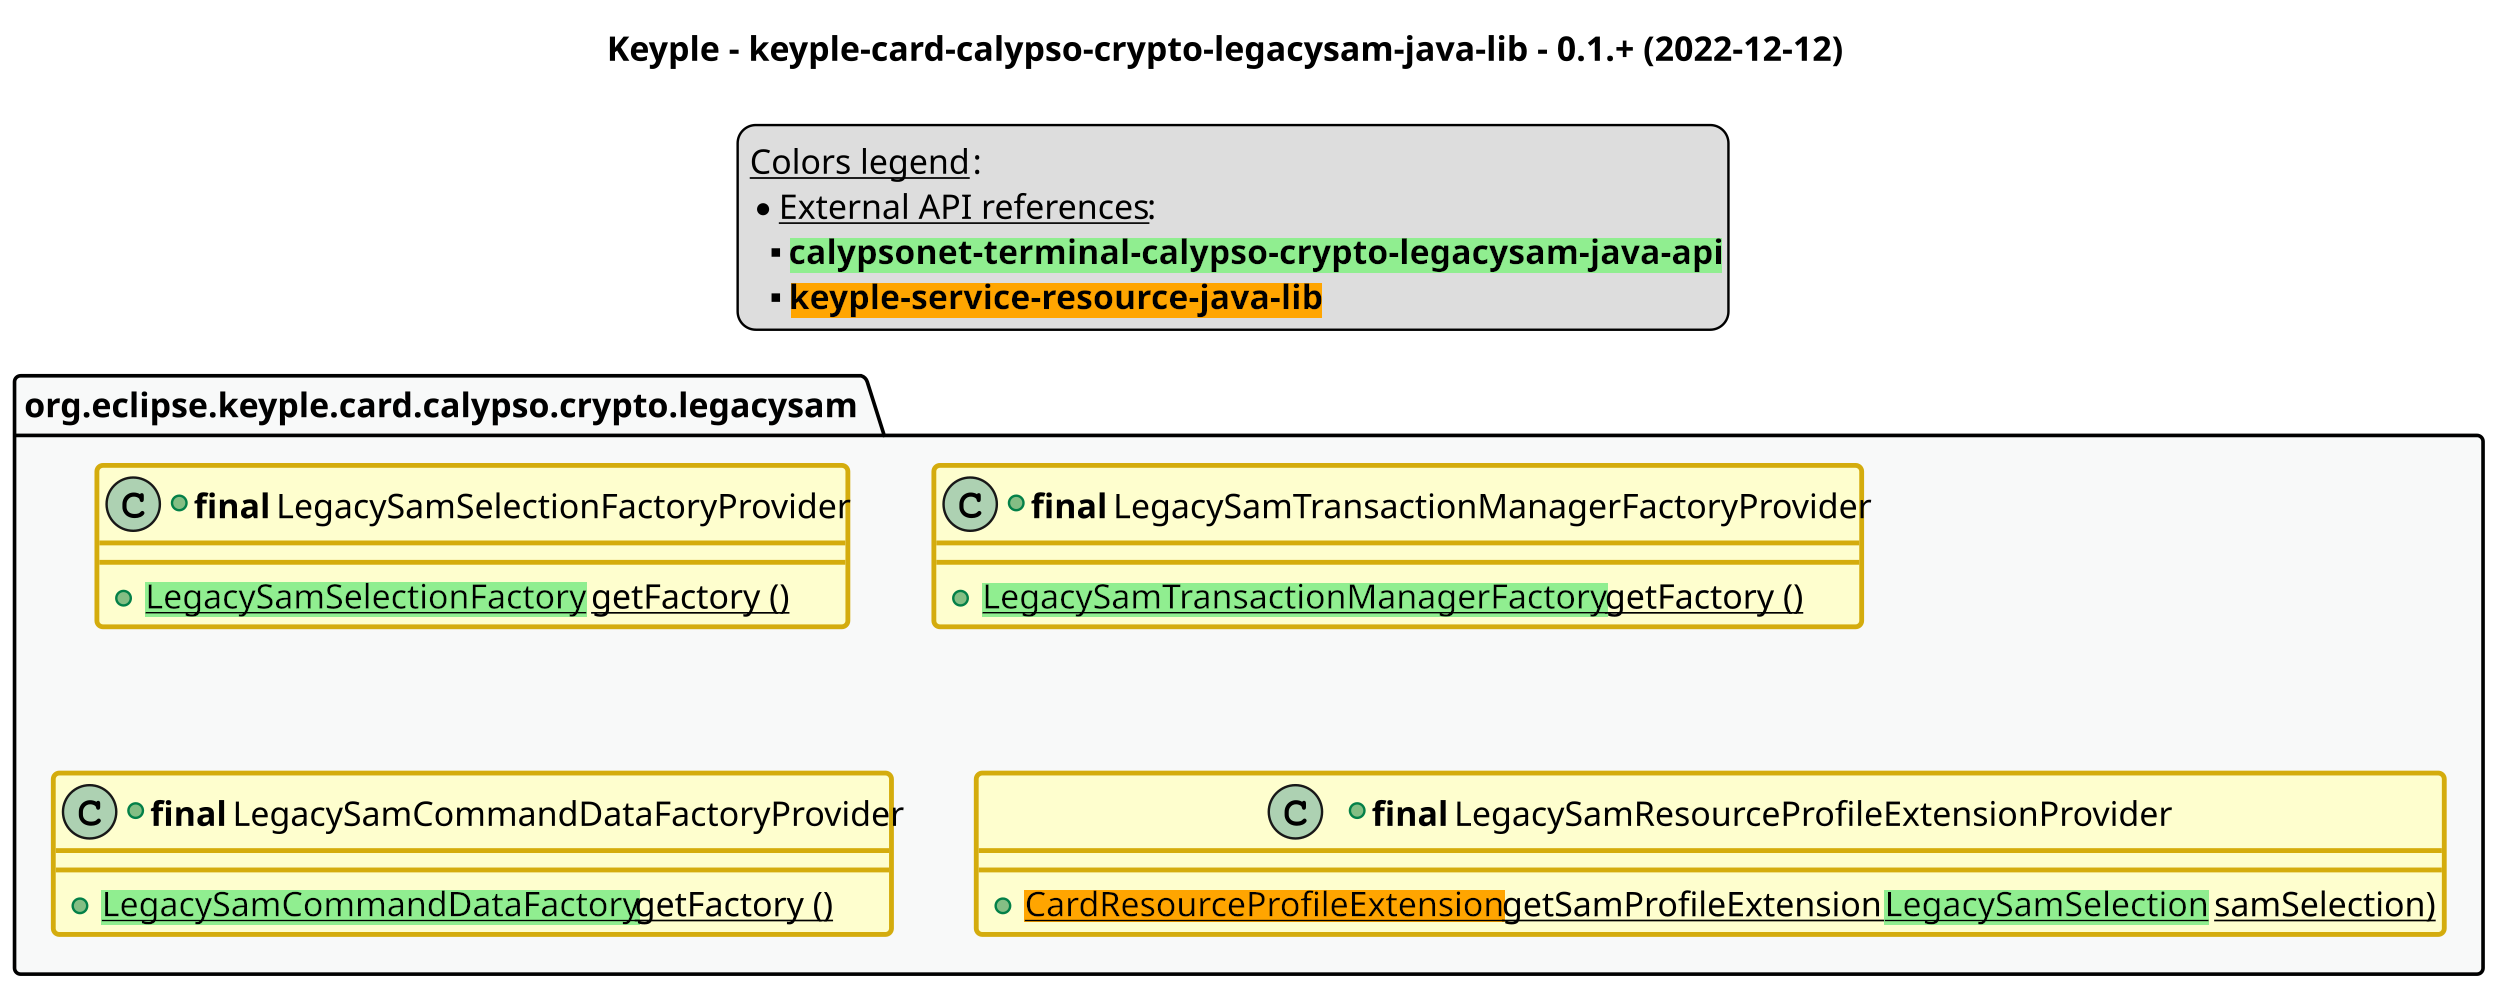
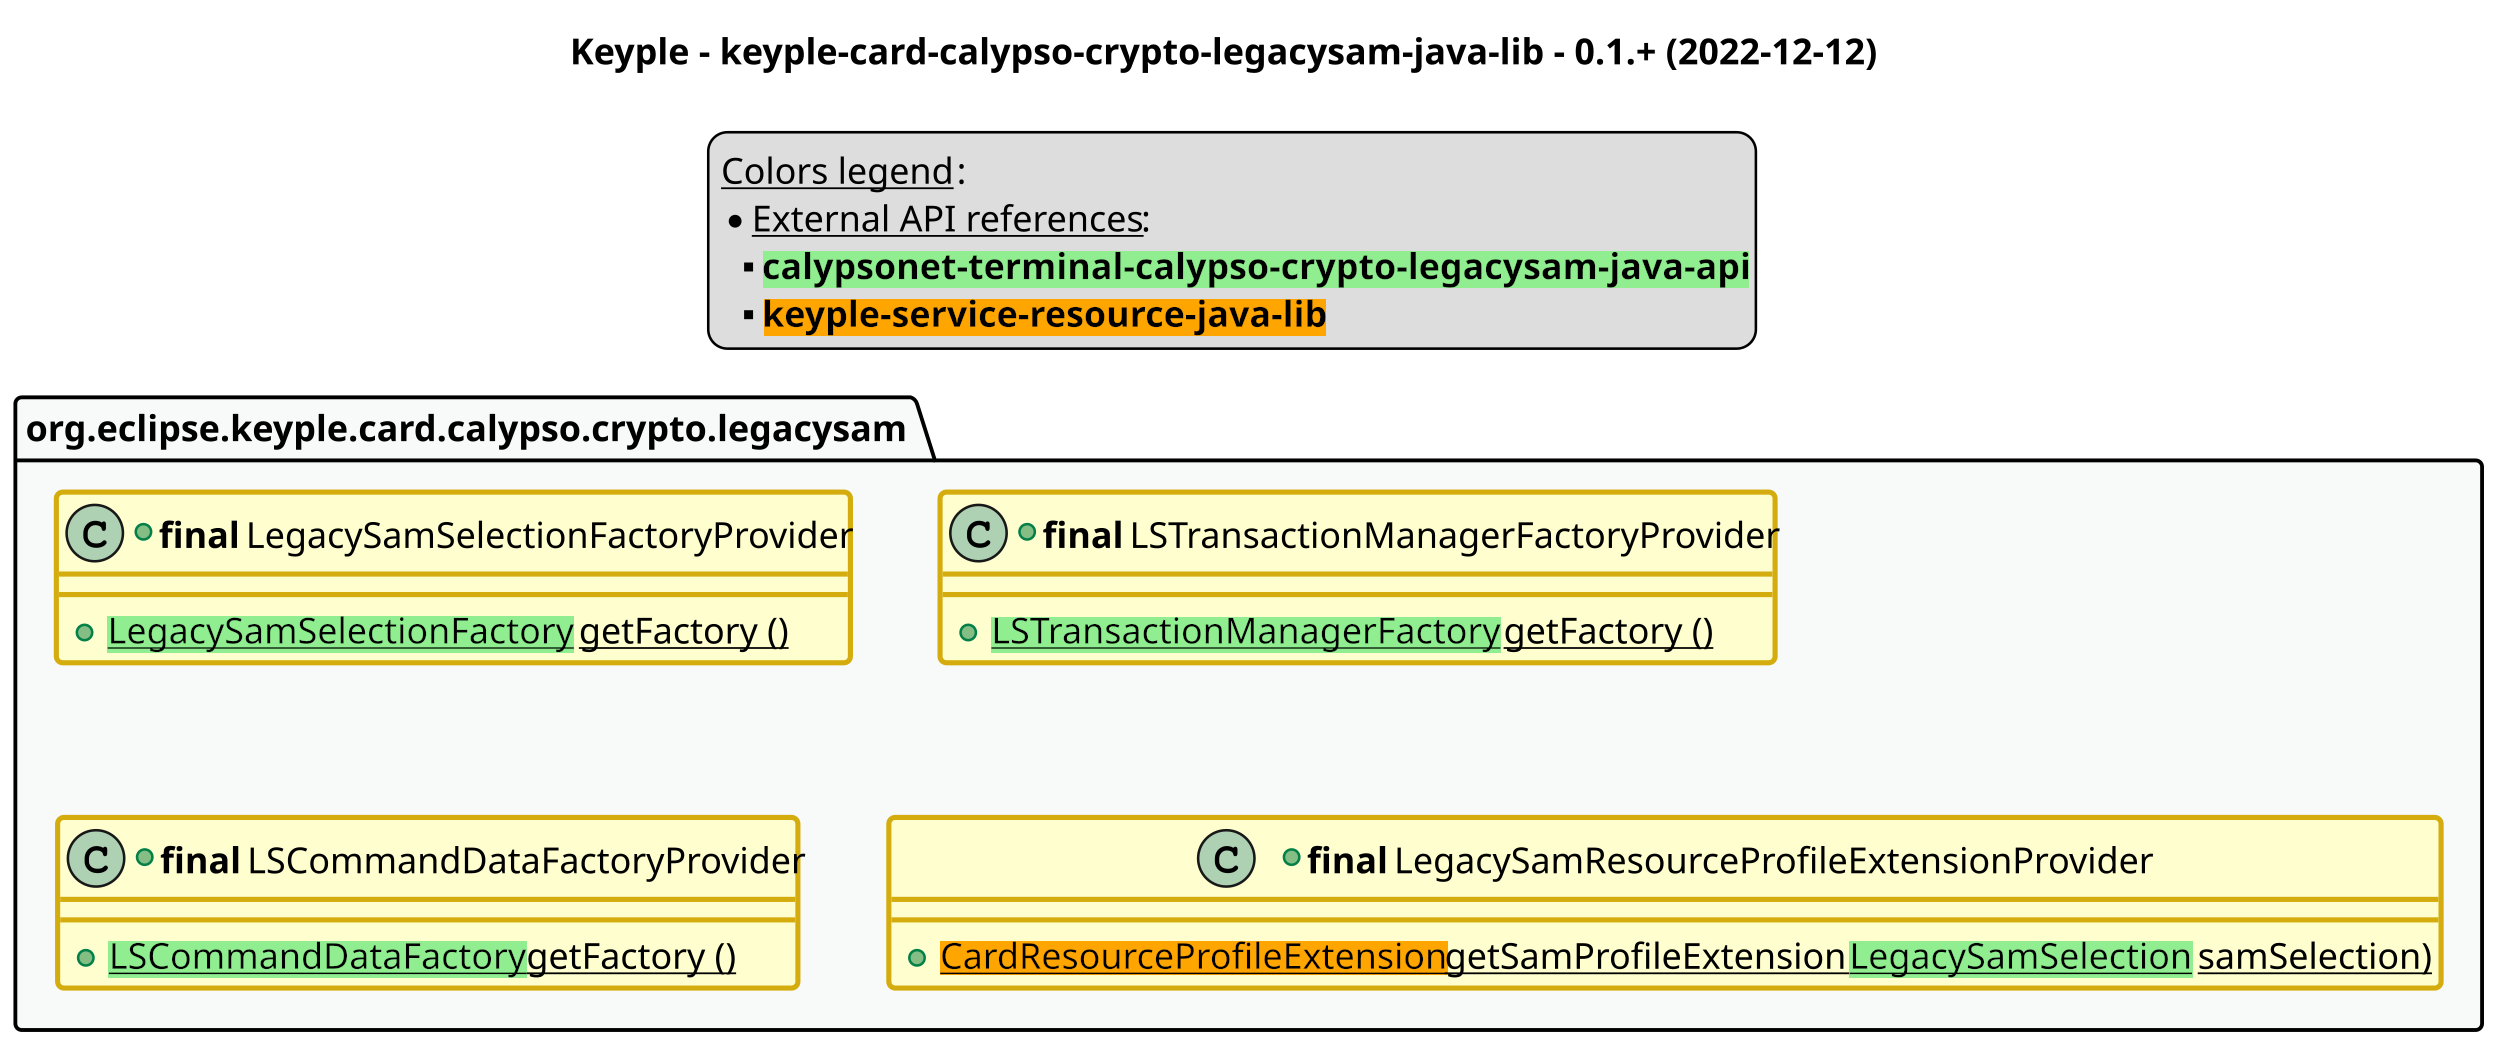
- <svg xmlns="http://www.w3.org/2000/svg" contentStyleType="text/css" height="409px" preserveAspectRatio="none" style="width:1032px;height:409px;background:#FFFFFF;" version="1.1" viewBox="0 0 1032 409" width="1032px" zoomAndPan="magnify">
+ <svg xmlns="http://www.w3.org/2000/svg" contentStyleType="text/css" height="409px" preserveAspectRatio="none" style="width:976px;height:409px;background:#FFFFFF;" version="1.1" viewBox="0 0 976 409" width="976px" zoomAndPan="magnify">
  <defs>
-     <filter height="1" id="b165nzpq0trxiv0" width="1" x="0" y="0">
+     <filter height="1" id="b1m8xon6wkvchd0" width="1" x="0" y="0">
      <feFlood flood-color="#90EE90" result="flood" />
      <feComposite in="SourceGraphic" in2="flood" operator="over" />
    </filter>
-     <filter height="1" id="b165nzpq0trxiv1" width="1" x="0" y="0">
+     <filter height="1" id="b1m8xon6wkvchd1" width="1" x="0" y="0">
      <feFlood flood-color="#FFA500" result="flood" />
      <feComposite in="SourceGraphic" in2="flood" operator="over" />
    </filter>
  </defs>
  <g>
-     <text fill="#000000" font-family="sans-serif" font-size="14" font-weight="bold" lengthAdjust="spacing" textLength="517" x="250.5" y="25.107">Keyple - keyple-card-calypso-crypto-legacysam-java-lib - 0.1.+ (2022-12-12)</text>
-     <rect fill="#DDDDDD" height="84.484" id="_legend" rx="7.5" ry="7.5" style="stroke:#000000;stroke-width:1.0;" width="409" x="304.5" y="51.621" />
-     <text fill="#000000" font-family="sans-serif" font-size="14" lengthAdjust="spacing" text-decoration="underline" textLength="88" x="309.5" y="71.728">Colors legend</text>
-     <text fill="#000000" font-family="sans-serif" font-size="14" lengthAdjust="spacing" textLength="4" x="401.5" y="71.728">:</text>
-     <ellipse cx="315" cy="86.363" fill="#000000" rx="2.5" ry="2.5" style="stroke:#000000;stroke-width:0.0;" />
-     <text fill="#000000" font-family="sans-serif" font-size="14" lengthAdjust="spacing" text-decoration="underline" textLength="148" x="321.5" y="90.35">External API references</text>
-     <text fill="#000000" font-family="sans-serif" font-size="14" lengthAdjust="spacing" textLength="4" x="473.5" y="90.35">:</text>
-     <rect fill="#000000" height="3.5" style="stroke:#000000;stroke-width:0.0;" width="3.5" x="318.5" y="102.484" />
-     <text fill="#000000" filter="url(#b165nzpq0trxiv0)" font-family="sans-serif" font-size="14" font-weight="bold" lengthAdjust="spacing" textLength="383" x="325.5" y="108.971">calypsonet-terminal-calypso-crypto-legacysam-java-api</text>
-     <rect fill="#000000" height="3.5" style="stroke:#000000;stroke-width:0.0;" width="3.5" x="318.5" y="121.106" />
-     <text fill="#000000" filter="url(#b165nzpq0trxiv1)" font-family="sans-serif" font-size="14" font-weight="bold" lengthAdjust="spacing" textLength="229" x="325.5" y="127.592">keyple-service-resource-java-lib</text>
+     <text fill="#000000" font-family="sans-serif" font-size="14" font-weight="bold" lengthAdjust="spacing" textLength="517" x="222.5" y="25.107">Keyple - keyple-card-calypso-crypto-legacysam-java-lib - 0.1.+ (2022-12-12)</text>
+     <rect fill="#DDDDDD" height="84.484" id="_legend" rx="7.5" ry="7.5" style="stroke:#000000;stroke-width:1.0;" width="409" x="276.5" y="51.621" />
+     <text fill="#000000" font-family="sans-serif" font-size="14" lengthAdjust="spacing" text-decoration="underline" textLength="88" x="281.5" y="71.728">Colors legend</text>
+     <text fill="#000000" font-family="sans-serif" font-size="14" lengthAdjust="spacing" textLength="4" x="373.5" y="71.728">:</text>
+     <ellipse cx="287" cy="86.363" fill="#000000" rx="2.5" ry="2.5" style="stroke:#000000;stroke-width:0.0;" />
+     <text fill="#000000" font-family="sans-serif" font-size="14" lengthAdjust="spacing" text-decoration="underline" textLength="148" x="293.5" y="90.35">External API references</text>
+     <text fill="#000000" font-family="sans-serif" font-size="14" lengthAdjust="spacing" textLength="4" x="445.5" y="90.35">:</text>
+     <rect fill="#000000" height="3.5" style="stroke:#000000;stroke-width:0.0;" width="3.5" x="290.5" y="102.484" />
+     <text fill="#000000" filter="url(#b1m8xon6wkvchd0)" font-family="sans-serif" font-size="14" font-weight="bold" lengthAdjust="spacing" textLength="383" x="297.5" y="108.971">calypsonet-terminal-calypso-crypto-legacysam-java-api</text>
+     <rect fill="#000000" height="3.5" style="stroke:#000000;stroke-width:0.0;" width="3.5" x="290.5" y="121.106" />
+     <text fill="#000000" filter="url(#b1m8xon6wkvchd1)" font-family="sans-serif" font-size="14" font-weight="bold" lengthAdjust="spacing" textLength="229" x="297.5" y="127.592">keyple-service-resource-java-lib</text>
    <g id="cluster_legacysam">
-       <path d="M8.5,155.119 L355.5,155.119 A3.75,3.75 0 0 1 358,157.619 L365,179.74 L1022.5,179.74 A2.5,2.5 0 0 1 1025,182.24 L1025,399.619 A2.5,2.5 0 0 1 1022.5,402.119 L8.5,402.119 A2.5,2.5 0 0 1 6,399.619 L6,157.619 A2.5,2.5 0 0 1 8.5,155.119 " fill="#F8F9F9" style="stroke:#000000;stroke-width:1.5;" />
+       <path d="M8.5,155.119 L355.5,155.119 A3.75,3.75 0 0 1 358,157.619 L365,179.74 L966.5,179.74 A2.5,2.5 0 0 1 969,182.24 L969,399.619 A2.5,2.5 0 0 1 966.5,402.119 L8.5,402.119 A2.5,2.5 0 0 1 6,399.619 L6,157.619 A2.5,2.5 0 0 1 8.5,155.119 " fill="#F8F9F9" style="stroke:#000000;stroke-width:1.5;" />
      <line style="stroke:#000000;stroke-width:1.5;" x1="6" x2="365" y1="179.74" y2="179.74" />
      <text fill="#000000" font-family="sans-serif" font-size="14" font-weight="bold" lengthAdjust="spacing" textLength="346" x="10" y="172.227">org.eclipse.keyple.card.calypso.crypto.legacysam</text>
    </g>
    <g id="elem_LegacySamSelectionFactoryProvider">
-       <rect codeLine="61" fill="#FEFECE" height="66.621" id="LegacySamSelectionFactoryProvider" rx="2.5" ry="2.5" style="stroke:#D4AC0D;stroke-width:2.0;" width="310" x="40" y="192.119" />
-       <ellipse cx="55" cy="208.119" fill="#ADD1B2" rx="11" ry="11" style="stroke:#181818;stroke-width:1.0;" />
-       <path d="M57.766,203.994 Q57.922,203.775 58.109,203.666 Q58.297,203.557 58.516,203.557 Q58.891,203.557 59.125,203.822 Q59.359,204.072 59.359,204.682 L59.359,206.135 Q59.359,206.744 59.125,207.01 Q58.891,207.275 58.516,207.275 Q58.172,207.275 57.969,207.072 Q57.766,206.885 57.656,206.369 Q57.609,206.01 57.422,205.822 Q57.094,205.447 56.484,205.228 Q55.875,205.01 55.25,205.01 Q54.484,205.01 53.844,205.338 Q53.219,205.666 52.719,206.416 Q52.234,207.166 52.234,208.197 L52.234,209.291 Q52.234,210.525 53.125,211.353 Q54.016,212.166 55.609,212.166 Q56.547,212.166 57.203,211.916 Q57.594,211.76 58.016,211.322 Q58.281,211.057 58.422,210.978 Q58.578,210.9 58.781,210.9 Q59.109,210.9 59.359,211.166 Q59.625,211.416 59.625,211.76 Q59.625,212.103 59.281,212.51 Q58.781,213.088 57.984,213.416 Q56.906,213.869 55.609,213.869 Q54.094,213.869 52.891,213.244 Q51.906,212.744 51.219,211.682 Q50.531,210.603 50.531,209.322 L50.531,208.166 Q50.531,206.838 51.141,205.697 Q51.766,204.541 52.859,203.932 Q53.953,203.307 55.188,203.307 Q55.922,203.307 56.562,203.478 Q57.219,203.635 57.766,203.994 Z " fill="#000000" />
-       <ellipse cx="74" cy="207.619" fill="#84BE84" rx="3" ry="3" style="stroke:#038048;stroke-width:1.0;" />
-       <text fill="#000000" font-family="sans-serif" font-size="14" font-weight="bold" lengthAdjust="spacing" textLength="30" x="80" y="213.916">final</text>
-       <text fill="#000000" font-family="sans-serif" font-size="14" lengthAdjust="spacing" textLength="233" x="114" y="213.916">LegacySamSelectionFactoryProvider</text>
-       <line style="stroke:#D4AC0D;stroke-width:2.0;" x1="41" x2="349" y1="224.119" y2="224.119" />
-       <line style="stroke:#D4AC0D;stroke-width:2.0;" x1="41" x2="349" y1="232.119" y2="232.119" />
-       <ellipse cx="51" cy="246.93" fill="#84BE84" rx="3" ry="3" style="stroke:#038048;stroke-width:1.0;" />
-       <text fill="#000000" filter="url(#b165nzpq0trxiv0)" font-family="sans-serif" font-size="14" lengthAdjust="spacing" text-decoration="underline" textLength="180" x="60" y="251.227">LegacySamSelectionFactory</text>
-       <text fill="#000000" font-family="sans-serif" font-size="14" lengthAdjust="spacing" text-decoration="underline" textLength="82" x="244" y="251.227">getFactory ()</text>
+       <rect codeLine="61" fill="#FEFECE" height="66.621" id="LegacySamSelectionFactoryProvider" rx="2.5" ry="2.5" style="stroke:#D4AC0D;stroke-width:2.0;" width="310" x="22" y="192.119" />
+       <ellipse cx="37" cy="208.119" fill="#ADD1B2" rx="11" ry="11" style="stroke:#181818;stroke-width:1.0;" />
+       <path d="M39.766,203.994 Q39.922,203.775 40.109,203.666 Q40.297,203.557 40.516,203.557 Q40.891,203.557 41.125,203.822 Q41.359,204.072 41.359,204.682 L41.359,206.135 Q41.359,206.744 41.125,207.01 Q40.891,207.275 40.516,207.275 Q40.172,207.275 39.969,207.072 Q39.766,206.885 39.656,206.369 Q39.609,206.01 39.422,205.822 Q39.094,205.447 38.484,205.228 Q37.875,205.01 37.25,205.01 Q36.484,205.01 35.844,205.338 Q35.219,205.666 34.719,206.416 Q34.234,207.166 34.234,208.197 L34.234,209.291 Q34.234,210.525 35.125,211.353 Q36.016,212.166 37.609,212.166 Q38.547,212.166 39.203,211.916 Q39.594,211.76 40.016,211.322 Q40.281,211.057 40.422,210.978 Q40.578,210.9 40.781,210.9 Q41.109,210.9 41.359,211.166 Q41.625,211.416 41.625,211.76 Q41.625,212.103 41.281,212.51 Q40.781,213.088 39.984,213.416 Q38.906,213.869 37.609,213.869 Q36.094,213.869 34.891,213.244 Q33.906,212.744 33.219,211.682 Q32.531,210.603 32.531,209.322 L32.531,208.166 Q32.531,206.838 33.141,205.697 Q33.766,204.541 34.859,203.932 Q35.953,203.307 37.188,203.307 Q37.922,203.307 38.562,203.478 Q39.219,203.635 39.766,203.994 Z " fill="#000000" />
+       <ellipse cx="56" cy="207.619" fill="#84BE84" rx="3" ry="3" style="stroke:#038048;stroke-width:1.0;" />
+       <text fill="#000000" font-family="sans-serif" font-size="14" font-weight="bold" lengthAdjust="spacing" textLength="30" x="62" y="213.916">final</text>
+       <text fill="#000000" font-family="sans-serif" font-size="14" lengthAdjust="spacing" textLength="233" x="96" y="213.916">LegacySamSelectionFactoryProvider</text>
+       <line style="stroke:#D4AC0D;stroke-width:2.0;" x1="23" x2="331" y1="224.119" y2="224.119" />
+       <line style="stroke:#D4AC0D;stroke-width:2.0;" x1="23" x2="331" y1="232.119" y2="232.119" />
+       <ellipse cx="33" cy="246.93" fill="#84BE84" rx="3" ry="3" style="stroke:#038048;stroke-width:1.0;" />
+       <text fill="#000000" filter="url(#b1m8xon6wkvchd0)" font-family="sans-serif" font-size="14" lengthAdjust="spacing" text-decoration="underline" textLength="180" x="42" y="251.227">LegacySamSelectionFactory</text>
+       <text fill="#000000" font-family="sans-serif" font-size="14" lengthAdjust="spacing" text-decoration="underline" textLength="82" x="226" y="251.227">getFactory ()</text>
    </g>
-     <g id="elem_LegacySamTransactionManagerFactoryProvider">
-       <rect codeLine="64" fill="#FEFECE" height="66.621" id="LegacySamTransactionManagerFactoryProvider" rx="2.5" ry="2.5" style="stroke:#D4AC0D;stroke-width:2.0;" width="383" x="385.5" y="192.119" />
-       <ellipse cx="400.5" cy="208.119" fill="#ADD1B2" rx="11" ry="11" style="stroke:#181818;stroke-width:1.0;" />
-       <path d="M403.266,203.994 Q403.422,203.775 403.609,203.666 Q403.797,203.557 404.016,203.557 Q404.391,203.557 404.625,203.822 Q404.859,204.072 404.859,204.682 L404.859,206.135 Q404.859,206.744 404.625,207.01 Q404.391,207.275 404.016,207.275 Q403.672,207.275 403.469,207.072 Q403.266,206.885 403.156,206.369 Q403.109,206.01 402.922,205.822 Q402.594,205.447 401.984,205.228 Q401.375,205.01 400.75,205.01 Q399.984,205.01 399.344,205.338 Q398.719,205.666 398.219,206.416 Q397.734,207.166 397.734,208.197 L397.734,209.291 Q397.734,210.525 398.625,211.353 Q399.516,212.166 401.109,212.166 Q402.047,212.166 402.703,211.916 Q403.094,211.76 403.516,211.322 Q403.781,211.057 403.922,210.978 Q404.078,210.9 404.281,210.9 Q404.609,210.9 404.859,211.166 Q405.125,211.416 405.125,211.76 Q405.125,212.103 404.781,212.51 Q404.281,213.088 403.484,213.416 Q402.406,213.869 401.109,213.869 Q399.594,213.869 398.391,213.244 Q397.406,212.744 396.719,211.682 Q396.031,210.603 396.031,209.322 L396.031,208.166 Q396.031,206.838 396.641,205.697 Q397.266,204.541 398.359,203.932 Q399.453,203.307 400.688,203.307 Q401.422,203.307 402.062,203.478 Q402.719,203.635 403.266,203.994 Z " fill="#000000" />
-       <ellipse cx="419.5" cy="207.619" fill="#84BE84" rx="3" ry="3" style="stroke:#038048;stroke-width:1.0;" />
-       <text fill="#000000" font-family="sans-serif" font-size="14" font-weight="bold" lengthAdjust="spacing" textLength="30" x="425.5" y="213.916">final</text>
-       <text fill="#000000" font-family="sans-serif" font-size="14" lengthAdjust="spacing" textLength="306" x="459.5" y="213.916">LegacySamTransactionManagerFactoryProvider</text>
-       <line style="stroke:#D4AC0D;stroke-width:2.0;" x1="386.5" x2="767.5" y1="224.119" y2="224.119" />
-       <line style="stroke:#D4AC0D;stroke-width:2.0;" x1="386.5" x2="767.5" y1="232.119" y2="232.119" />
-       <ellipse cx="396.5" cy="246.93" fill="#84BE84" rx="3" ry="3" style="stroke:#038048;stroke-width:1.0;" />
-       <text fill="#000000" filter="url(#b165nzpq0trxiv0)" font-family="sans-serif" font-size="14" lengthAdjust="spacing" text-decoration="underline" textLength="253" x="405.5" y="251.227">LegacySamTransactionManagerFactory</text>
-       <text fill="#000000" font-family="sans-serif" font-size="14" lengthAdjust="spacing" text-decoration="underline" textLength="82" x="662.5" y="251.227">getFactory ()</text>
+     <g id="elem_LSTransactionManagerFactoryProvider">
+       <rect codeLine="64" fill="#FEFECE" height="66.621" id="LSTransactionManagerFactoryProvider" rx="2.5" ry="2.5" style="stroke:#D4AC0D;stroke-width:2.0;" width="326" x="367" y="192.119" />
+       <ellipse cx="382" cy="208.119" fill="#ADD1B2" rx="11" ry="11" style="stroke:#181818;stroke-width:1.0;" />
+       <path d="M384.766,203.994 Q384.922,203.775 385.109,203.666 Q385.297,203.557 385.516,203.557 Q385.891,203.557 386.125,203.822 Q386.359,204.072 386.359,204.682 L386.359,206.135 Q386.359,206.744 386.125,207.01 Q385.891,207.275 385.516,207.275 Q385.172,207.275 384.969,207.072 Q384.766,206.885 384.656,206.369 Q384.609,206.01 384.422,205.822 Q384.094,205.447 383.484,205.228 Q382.875,205.01 382.25,205.01 Q381.484,205.01 380.844,205.338 Q380.219,205.666 379.719,206.416 Q379.234,207.166 379.234,208.197 L379.234,209.291 Q379.234,210.525 380.125,211.353 Q381.016,212.166 382.609,212.166 Q383.547,212.166 384.203,211.916 Q384.594,211.76 385.016,211.322 Q385.281,211.057 385.422,210.978 Q385.578,210.9 385.781,210.9 Q386.109,210.9 386.359,211.166 Q386.625,211.416 386.625,211.76 Q386.625,212.103 386.281,212.51 Q385.781,213.088 384.984,213.416 Q383.906,213.869 382.609,213.869 Q381.094,213.869 379.891,213.244 Q378.906,212.744 378.219,211.682 Q377.531,210.603 377.531,209.322 L377.531,208.166 Q377.531,206.838 378.141,205.697 Q378.766,204.541 379.859,203.932 Q380.953,203.307 382.188,203.307 Q382.922,203.307 383.562,203.478 Q384.219,203.635 384.766,203.994 Z " fill="#000000" />
+       <ellipse cx="401" cy="207.619" fill="#84BE84" rx="3" ry="3" style="stroke:#038048;stroke-width:1.0;" />
+       <text fill="#000000" font-family="sans-serif" font-size="14" font-weight="bold" lengthAdjust="spacing" textLength="30" x="407" y="213.916">final</text>
+       <text fill="#000000" font-family="sans-serif" font-size="14" lengthAdjust="spacing" textLength="249" x="441" y="213.916">LSTransactionManagerFactoryProvider</text>
+       <line style="stroke:#D4AC0D;stroke-width:2.0;" x1="368" x2="692" y1="224.119" y2="224.119" />
+       <line style="stroke:#D4AC0D;stroke-width:2.0;" x1="368" x2="692" y1="232.119" y2="232.119" />
+       <ellipse cx="378" cy="246.93" fill="#84BE84" rx="3" ry="3" style="stroke:#038048;stroke-width:1.0;" />
+       <text fill="#000000" filter="url(#b1m8xon6wkvchd0)" font-family="sans-serif" font-size="14" lengthAdjust="spacing" text-decoration="underline" textLength="196" x="387" y="251.227">LSTransactionManagerFactory</text>
+       <text fill="#000000" font-family="sans-serif" font-size="14" lengthAdjust="spacing" text-decoration="underline" textLength="82" x="587" y="251.227">getFactory ()</text>
    </g>
-     <g id="elem_LegacySamCommandDataFactoryProvider">
-       <rect codeLine="67" fill="#FEFECE" height="66.621" id="LegacySamCommandDataFactoryProvider" rx="2.5" ry="2.5" style="stroke:#D4AC0D;stroke-width:2.0;" width="346" x="22" y="319.119" />
-       <ellipse cx="37" cy="335.119" fill="#ADD1B2" rx="11" ry="11" style="stroke:#181818;stroke-width:1.0;" />
-       <path d="M39.766,330.994 Q39.922,330.775 40.109,330.666 Q40.297,330.557 40.516,330.557 Q40.891,330.557 41.125,330.822 Q41.359,331.072 41.359,331.682 L41.359,333.135 Q41.359,333.744 41.125,334.01 Q40.891,334.275 40.516,334.275 Q40.172,334.275 39.969,334.072 Q39.766,333.885 39.656,333.369 Q39.609,333.01 39.422,332.822 Q39.094,332.447 38.484,332.228 Q37.875,332.01 37.25,332.01 Q36.484,332.01 35.844,332.338 Q35.219,332.666 34.719,333.416 Q34.234,334.166 34.234,335.197 L34.234,336.291 Q34.234,337.525 35.125,338.353 Q36.016,339.166 37.609,339.166 Q38.547,339.166 39.203,338.916 Q39.594,338.76 40.016,338.322 Q40.281,338.057 40.422,337.978 Q40.578,337.9 40.781,337.9 Q41.109,337.9 41.359,338.166 Q41.625,338.416 41.625,338.76 Q41.625,339.103 41.281,339.51 Q40.781,340.088 39.984,340.416 Q38.906,340.869 37.609,340.869 Q36.094,340.869 34.891,340.244 Q33.906,339.744 33.219,338.682 Q32.531,337.603 32.531,336.322 L32.531,335.166 Q32.531,333.838 33.141,332.697 Q33.766,331.541 34.859,330.932 Q35.953,330.307 37.188,330.307 Q37.922,330.307 38.562,330.478 Q39.219,330.635 39.766,330.994 Z " fill="#000000" />
-       <ellipse cx="56" cy="334.619" fill="#84BE84" rx="3" ry="3" style="stroke:#038048;stroke-width:1.0;" />
-       <text fill="#000000" font-family="sans-serif" font-size="14" font-weight="bold" lengthAdjust="spacing" textLength="30" x="62" y="340.916">final</text>
-       <text fill="#000000" font-family="sans-serif" font-size="14" lengthAdjust="spacing" textLength="269" x="96" y="340.916">LegacySamCommandDataFactoryProvider</text>
-       <line style="stroke:#D4AC0D;stroke-width:2.0;" x1="23" x2="367" y1="351.119" y2="351.119" />
-       <line style="stroke:#D4AC0D;stroke-width:2.0;" x1="23" x2="367" y1="359.119" y2="359.119" />
-       <ellipse cx="33" cy="373.93" fill="#84BE84" rx="3" ry="3" style="stroke:#038048;stroke-width:1.0;" />
-       <text fill="#000000" filter="url(#b165nzpq0trxiv0)" font-family="sans-serif" font-size="14" lengthAdjust="spacing" text-decoration="underline" textLength="216" x="42" y="378.227">LegacySamCommandDataFactory</text>
-       <text fill="#000000" font-family="sans-serif" font-size="14" lengthAdjust="spacing" text-decoration="underline" textLength="82" x="262" y="378.227">getFactory ()</text>
+     <g id="elem_LSCommandDataFactoryProvider">
+       <rect codeLine="67" fill="#FEFECE" height="66.621" id="LSCommandDataFactoryProvider" rx="2.5" ry="2.5" style="stroke:#D4AC0D;stroke-width:2.0;" width="289" x="22.5" y="319.119" />
+       <ellipse cx="37.5" cy="335.119" fill="#ADD1B2" rx="11" ry="11" style="stroke:#181818;stroke-width:1.0;" />
+       <path d="M40.266,330.994 Q40.422,330.775 40.609,330.666 Q40.797,330.557 41.016,330.557 Q41.391,330.557 41.625,330.822 Q41.859,331.072 41.859,331.682 L41.859,333.135 Q41.859,333.744 41.625,334.01 Q41.391,334.275 41.016,334.275 Q40.672,334.275 40.469,334.072 Q40.266,333.885 40.156,333.369 Q40.109,333.01 39.922,332.822 Q39.594,332.447 38.984,332.228 Q38.375,332.01 37.75,332.01 Q36.984,332.01 36.344,332.338 Q35.719,332.666 35.219,333.416 Q34.734,334.166 34.734,335.197 L34.734,336.291 Q34.734,337.525 35.625,338.353 Q36.516,339.166 38.109,339.166 Q39.047,339.166 39.703,338.916 Q40.094,338.76 40.516,338.322 Q40.781,338.057 40.922,337.978 Q41.078,337.9 41.281,337.9 Q41.609,337.9 41.859,338.166 Q42.125,338.416 42.125,338.76 Q42.125,339.103 41.781,339.51 Q41.281,340.088 40.484,340.416 Q39.406,340.869 38.109,340.869 Q36.594,340.869 35.391,340.244 Q34.406,339.744 33.719,338.682 Q33.031,337.603 33.031,336.322 L33.031,335.166 Q33.031,333.838 33.641,332.697 Q34.266,331.541 35.359,330.932 Q36.453,330.307 37.688,330.307 Q38.422,330.307 39.062,330.478 Q39.719,330.635 40.266,330.994 Z " fill="#000000" />
+       <ellipse cx="56.5" cy="334.619" fill="#84BE84" rx="3" ry="3" style="stroke:#038048;stroke-width:1.0;" />
+       <text fill="#000000" font-family="sans-serif" font-size="14" font-weight="bold" lengthAdjust="spacing" textLength="30" x="62.5" y="340.916">final</text>
+       <text fill="#000000" font-family="sans-serif" font-size="14" lengthAdjust="spacing" textLength="212" x="96.5" y="340.916">LSCommandDataFactoryProvider</text>
+       <line style="stroke:#D4AC0D;stroke-width:2.0;" x1="23.5" x2="310.5" y1="351.119" y2="351.119" />
+       <line style="stroke:#D4AC0D;stroke-width:2.0;" x1="23.5" x2="310.5" y1="359.119" y2="359.119" />
+       <ellipse cx="33.5" cy="373.93" fill="#84BE84" rx="3" ry="3" style="stroke:#038048;stroke-width:1.0;" />
+       <text fill="#000000" filter="url(#b1m8xon6wkvchd0)" font-family="sans-serif" font-size="14" lengthAdjust="spacing" text-decoration="underline" textLength="159" x="42.5" y="378.227">LSCommandDataFactory</text>
+       <text fill="#000000" font-family="sans-serif" font-size="14" lengthAdjust="spacing" text-decoration="underline" textLength="82" x="205.5" y="378.227">getFactory ()</text>
    </g>
    <g id="elem_LegacySamResourceProfileExtensionProvider">
-       <rect codeLine="70" fill="#FEFECE" height="66.621" id="LegacySamResourceProfileExtensionProvider" rx="2.5" ry="2.5" style="stroke:#D4AC0D;stroke-width:2.0;" width="606" x="403" y="319.119" />
-       <ellipse cx="534.75" cy="335.119" fill="#ADD1B2" rx="11" ry="11" style="stroke:#181818;stroke-width:1.0;" />
-       <path d="M537.516,330.994 Q537.672,330.775 537.859,330.666 Q538.047,330.557 538.266,330.557 Q538.641,330.557 538.875,330.822 Q539.109,331.072 539.109,331.682 L539.109,333.135 Q539.109,333.744 538.875,334.01 Q538.641,334.275 538.266,334.275 Q537.922,334.275 537.719,334.072 Q537.516,333.885 537.406,333.369 Q537.359,333.01 537.172,332.822 Q536.844,332.447 536.234,332.228 Q535.625,332.01 535,332.01 Q534.234,332.01 533.594,332.338 Q532.969,332.666 532.469,333.416 Q531.984,334.166 531.984,335.197 L531.984,336.291 Q531.984,337.525 532.875,338.353 Q533.766,339.166 535.359,339.166 Q536.297,339.166 536.953,338.916 Q537.344,338.76 537.766,338.322 Q538.031,338.057 538.172,337.978 Q538.328,337.9 538.531,337.9 Q538.859,337.9 539.109,338.166 Q539.375,338.416 539.375,338.76 Q539.375,339.103 539.031,339.51 Q538.531,340.088 537.734,340.416 Q536.656,340.869 535.359,340.869 Q533.844,340.869 532.641,340.244 Q531.656,339.744 530.969,338.682 Q530.281,337.603 530.281,336.322 L530.281,335.166 Q530.281,333.838 530.891,332.697 Q531.516,331.541 532.609,330.932 Q533.703,330.307 534.938,330.307 Q535.672,330.307 536.312,330.478 Q536.969,330.635 537.516,330.994 Z " fill="#000000" />
-       <ellipse cx="560.25" cy="334.619" fill="#84BE84" rx="3" ry="3" style="stroke:#038048;stroke-width:1.0;" />
-       <text fill="#000000" font-family="sans-serif" font-size="14" font-weight="bold" lengthAdjust="spacing" textLength="30" x="566.25" y="340.916">final</text>
-       <text fill="#000000" font-family="sans-serif" font-size="14" lengthAdjust="spacing" textLength="289" x="600.25" y="340.916">LegacySamResourceProfileExtensionProvider</text>
-       <line style="stroke:#D4AC0D;stroke-width:2.0;" x1="404" x2="1008" y1="351.119" y2="351.119" />
-       <line style="stroke:#D4AC0D;stroke-width:2.0;" x1="404" x2="1008" y1="359.119" y2="359.119" />
-       <ellipse cx="414" cy="373.93" fill="#84BE84" rx="3" ry="3" style="stroke:#038048;stroke-width:1.0;" />
-       <text fill="#000000" filter="url(#b165nzpq0trxiv1)" font-family="sans-serif" font-size="14" lengthAdjust="spacing" text-decoration="underline" textLength="193" x="423" y="378.227">CardResourceProfileExtension</text>
-       <text fill="#000000" font-family="sans-serif" font-size="14" lengthAdjust="spacing" text-decoration="underline" textLength="158" x="620" y="378.227">getSamProfileExtension (</text>
-       <text fill="#000000" filter="url(#b165nzpq0trxiv0)" font-family="sans-serif" font-size="14" lengthAdjust="spacing" text-decoration="underline" textLength="132" x="778" y="378.227">LegacySamSelection</text>
-       <text fill="#000000" font-family="sans-serif" font-size="14" lengthAdjust="spacing" text-decoration="underline" textLength="89" x="914" y="378.227">samSelection)</text>
+       <rect codeLine="70" fill="#FEFECE" height="66.621" id="LegacySamResourceProfileExtensionProvider" rx="2.5" ry="2.5" style="stroke:#D4AC0D;stroke-width:2.0;" width="606" x="347" y="319.119" />
+       <ellipse cx="478.75" cy="335.119" fill="#ADD1B2" rx="11" ry="11" style="stroke:#181818;stroke-width:1.0;" />
+       <path d="M481.516,330.994 Q481.672,330.775 481.859,330.666 Q482.047,330.557 482.266,330.557 Q482.641,330.557 482.875,330.822 Q483.109,331.072 483.109,331.682 L483.109,333.135 Q483.109,333.744 482.875,334.01 Q482.641,334.275 482.266,334.275 Q481.922,334.275 481.719,334.072 Q481.516,333.885 481.406,333.369 Q481.359,333.01 481.172,332.822 Q480.844,332.447 480.234,332.228 Q479.625,332.01 479,332.01 Q478.234,332.01 477.594,332.338 Q476.969,332.666 476.469,333.416 Q475.984,334.166 475.984,335.197 L475.984,336.291 Q475.984,337.525 476.875,338.353 Q477.766,339.166 479.359,339.166 Q480.297,339.166 480.953,338.916 Q481.344,338.76 481.766,338.322 Q482.031,338.057 482.172,337.978 Q482.328,337.9 482.531,337.9 Q482.859,337.9 483.109,338.166 Q483.375,338.416 483.375,338.76 Q483.375,339.103 483.031,339.51 Q482.531,340.088 481.734,340.416 Q480.656,340.869 479.359,340.869 Q477.844,340.869 476.641,340.244 Q475.656,339.744 474.969,338.682 Q474.281,337.603 474.281,336.322 L474.281,335.166 Q474.281,333.838 474.891,332.697 Q475.516,331.541 476.609,330.932 Q477.703,330.307 478.938,330.307 Q479.672,330.307 480.312,330.478 Q480.969,330.635 481.516,330.994 Z " fill="#000000" />
+       <ellipse cx="504.25" cy="334.619" fill="#84BE84" rx="3" ry="3" style="stroke:#038048;stroke-width:1.0;" />
+       <text fill="#000000" font-family="sans-serif" font-size="14" font-weight="bold" lengthAdjust="spacing" textLength="30" x="510.25" y="340.916">final</text>
+       <text fill="#000000" font-family="sans-serif" font-size="14" lengthAdjust="spacing" textLength="289" x="544.25" y="340.916">LegacySamResourceProfileExtensionProvider</text>
+       <line style="stroke:#D4AC0D;stroke-width:2.0;" x1="348" x2="952" y1="351.119" y2="351.119" />
+       <line style="stroke:#D4AC0D;stroke-width:2.0;" x1="348" x2="952" y1="359.119" y2="359.119" />
+       <ellipse cx="358" cy="373.93" fill="#84BE84" rx="3" ry="3" style="stroke:#038048;stroke-width:1.0;" />
+       <text fill="#000000" filter="url(#b1m8xon6wkvchd1)" font-family="sans-serif" font-size="14" lengthAdjust="spacing" text-decoration="underline" textLength="193" x="367" y="378.227">CardResourceProfileExtension</text>
+       <text fill="#000000" font-family="sans-serif" font-size="14" lengthAdjust="spacing" text-decoration="underline" textLength="158" x="564" y="378.227">getSamProfileExtension (</text>
+       <text fill="#000000" filter="url(#b1m8xon6wkvchd0)" font-family="sans-serif" font-size="14" lengthAdjust="spacing" text-decoration="underline" textLength="132" x="722" y="378.227">LegacySamSelection</text>
+       <text fill="#000000" font-family="sans-serif" font-size="14" lengthAdjust="spacing" text-decoration="underline" textLength="89" x="858" y="378.227">samSelection)</text>
    </g>
  </g>
</svg>
